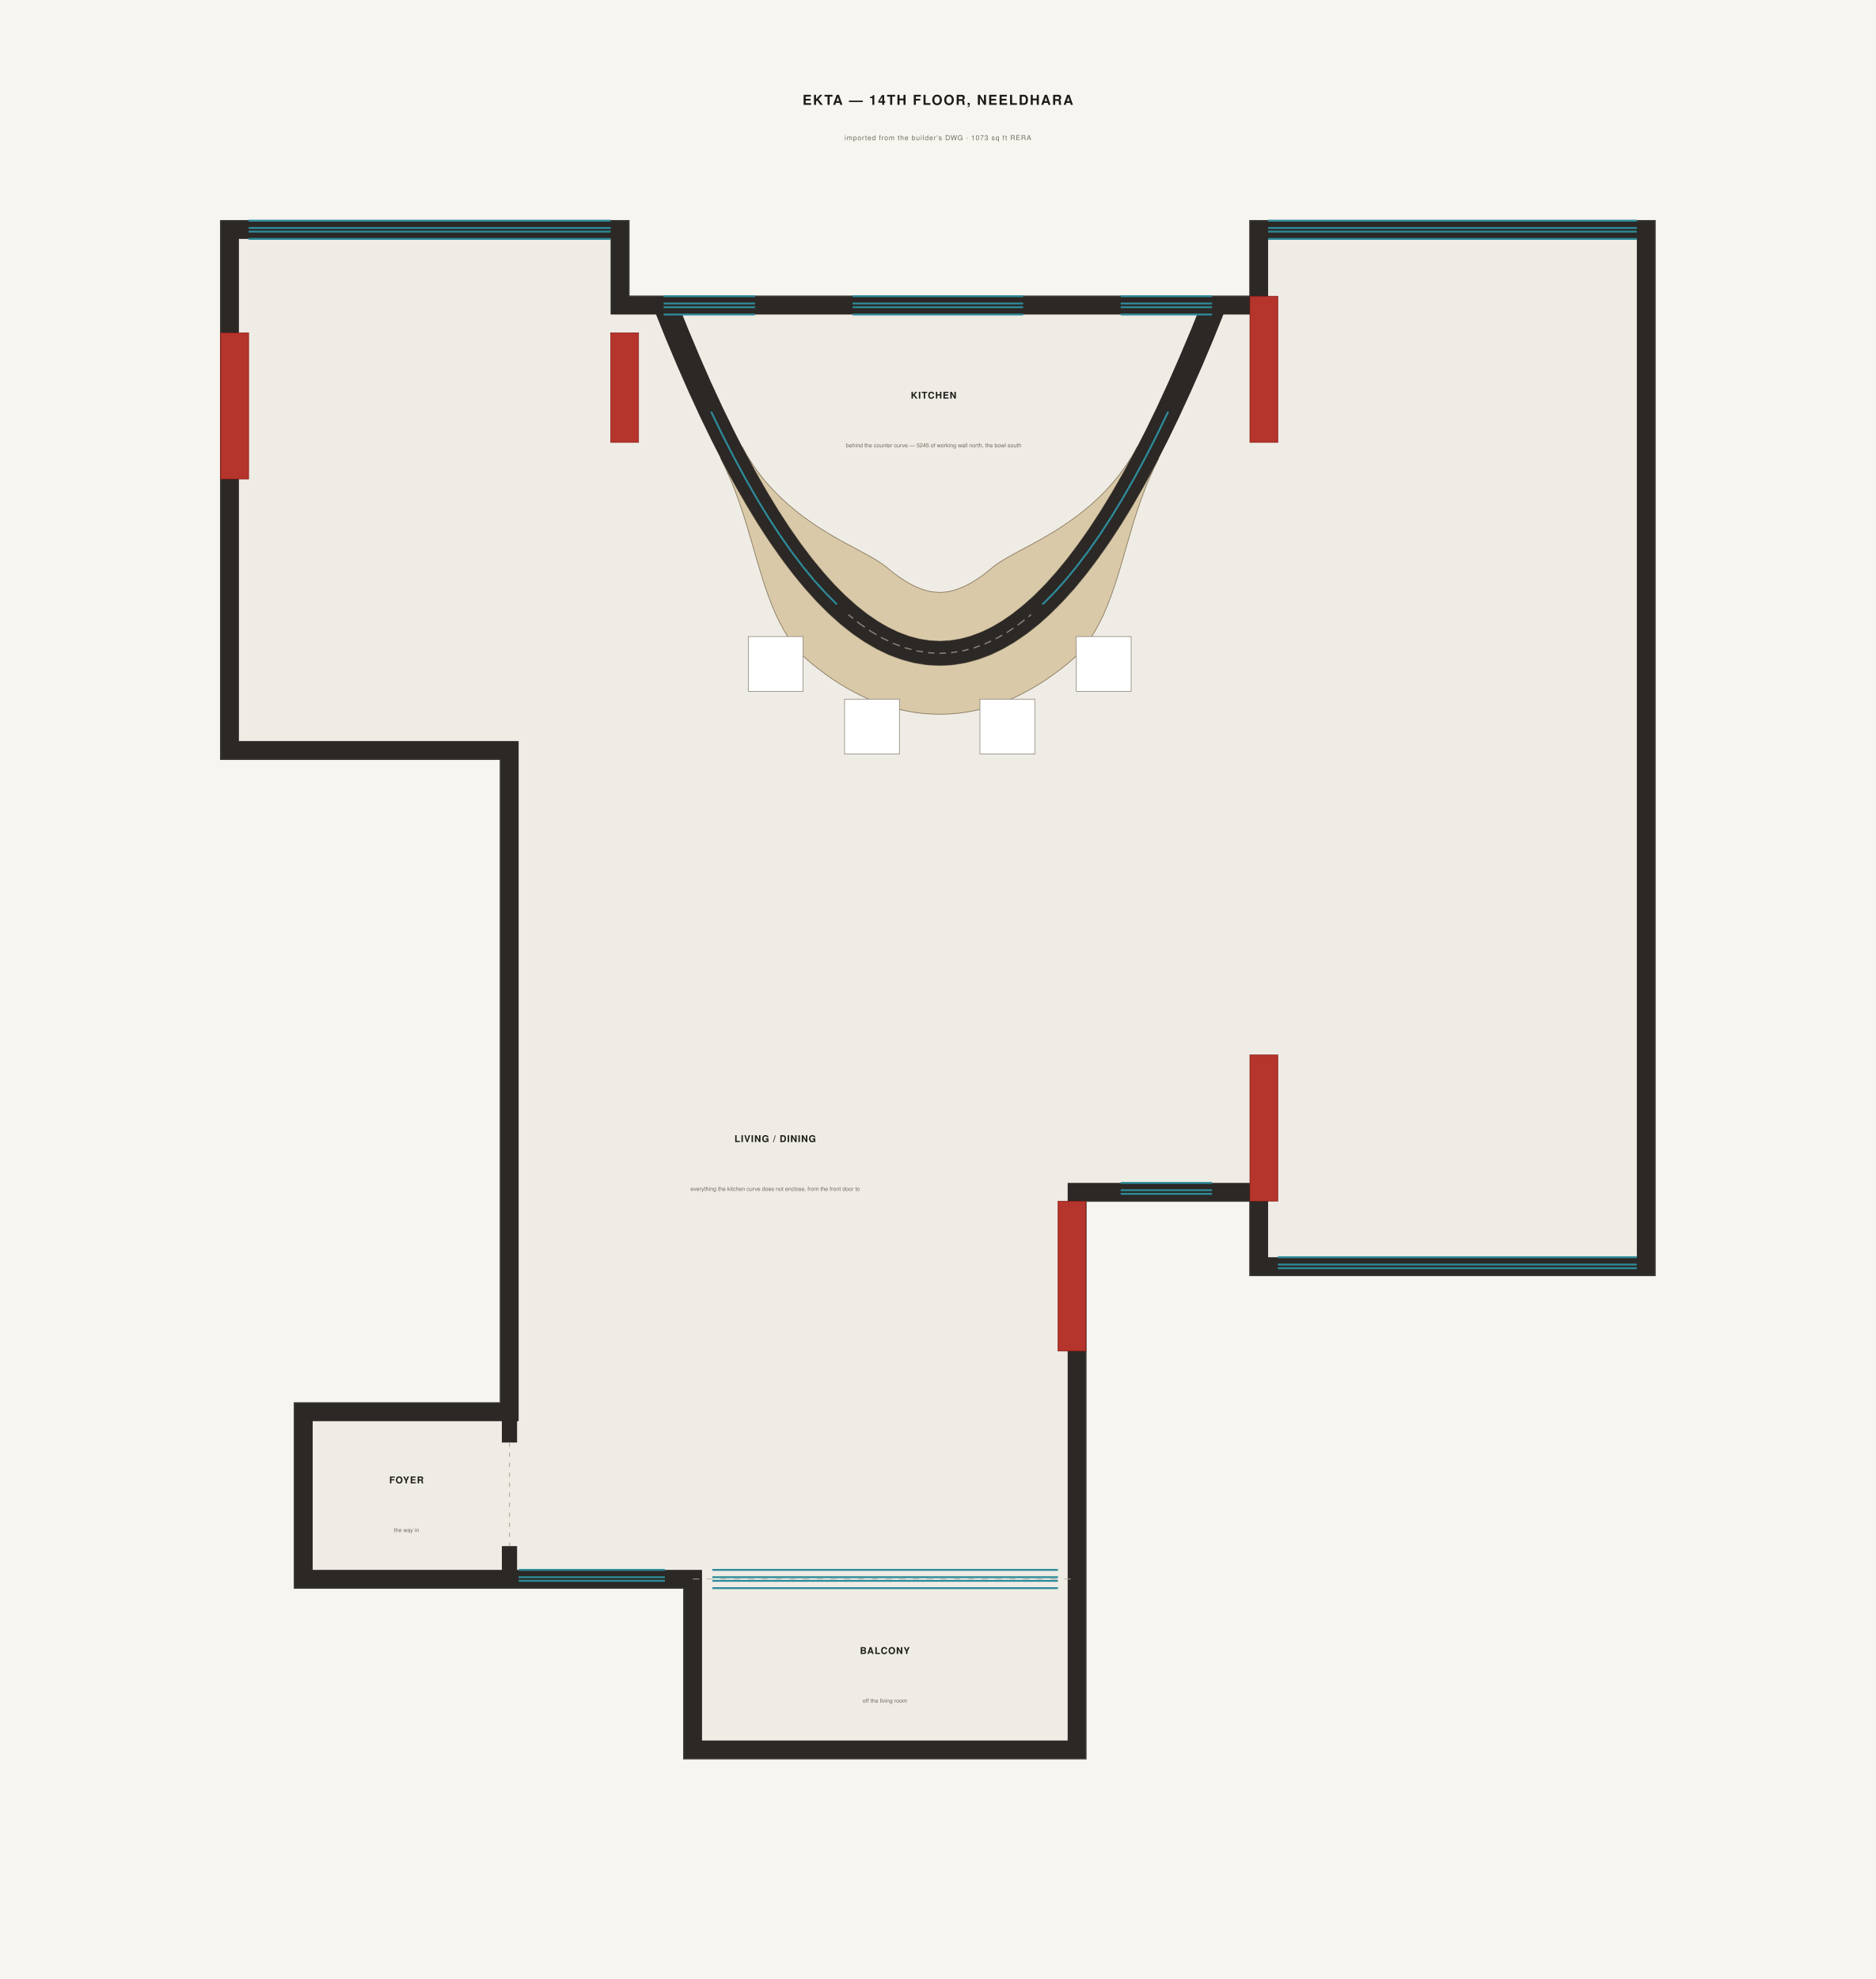
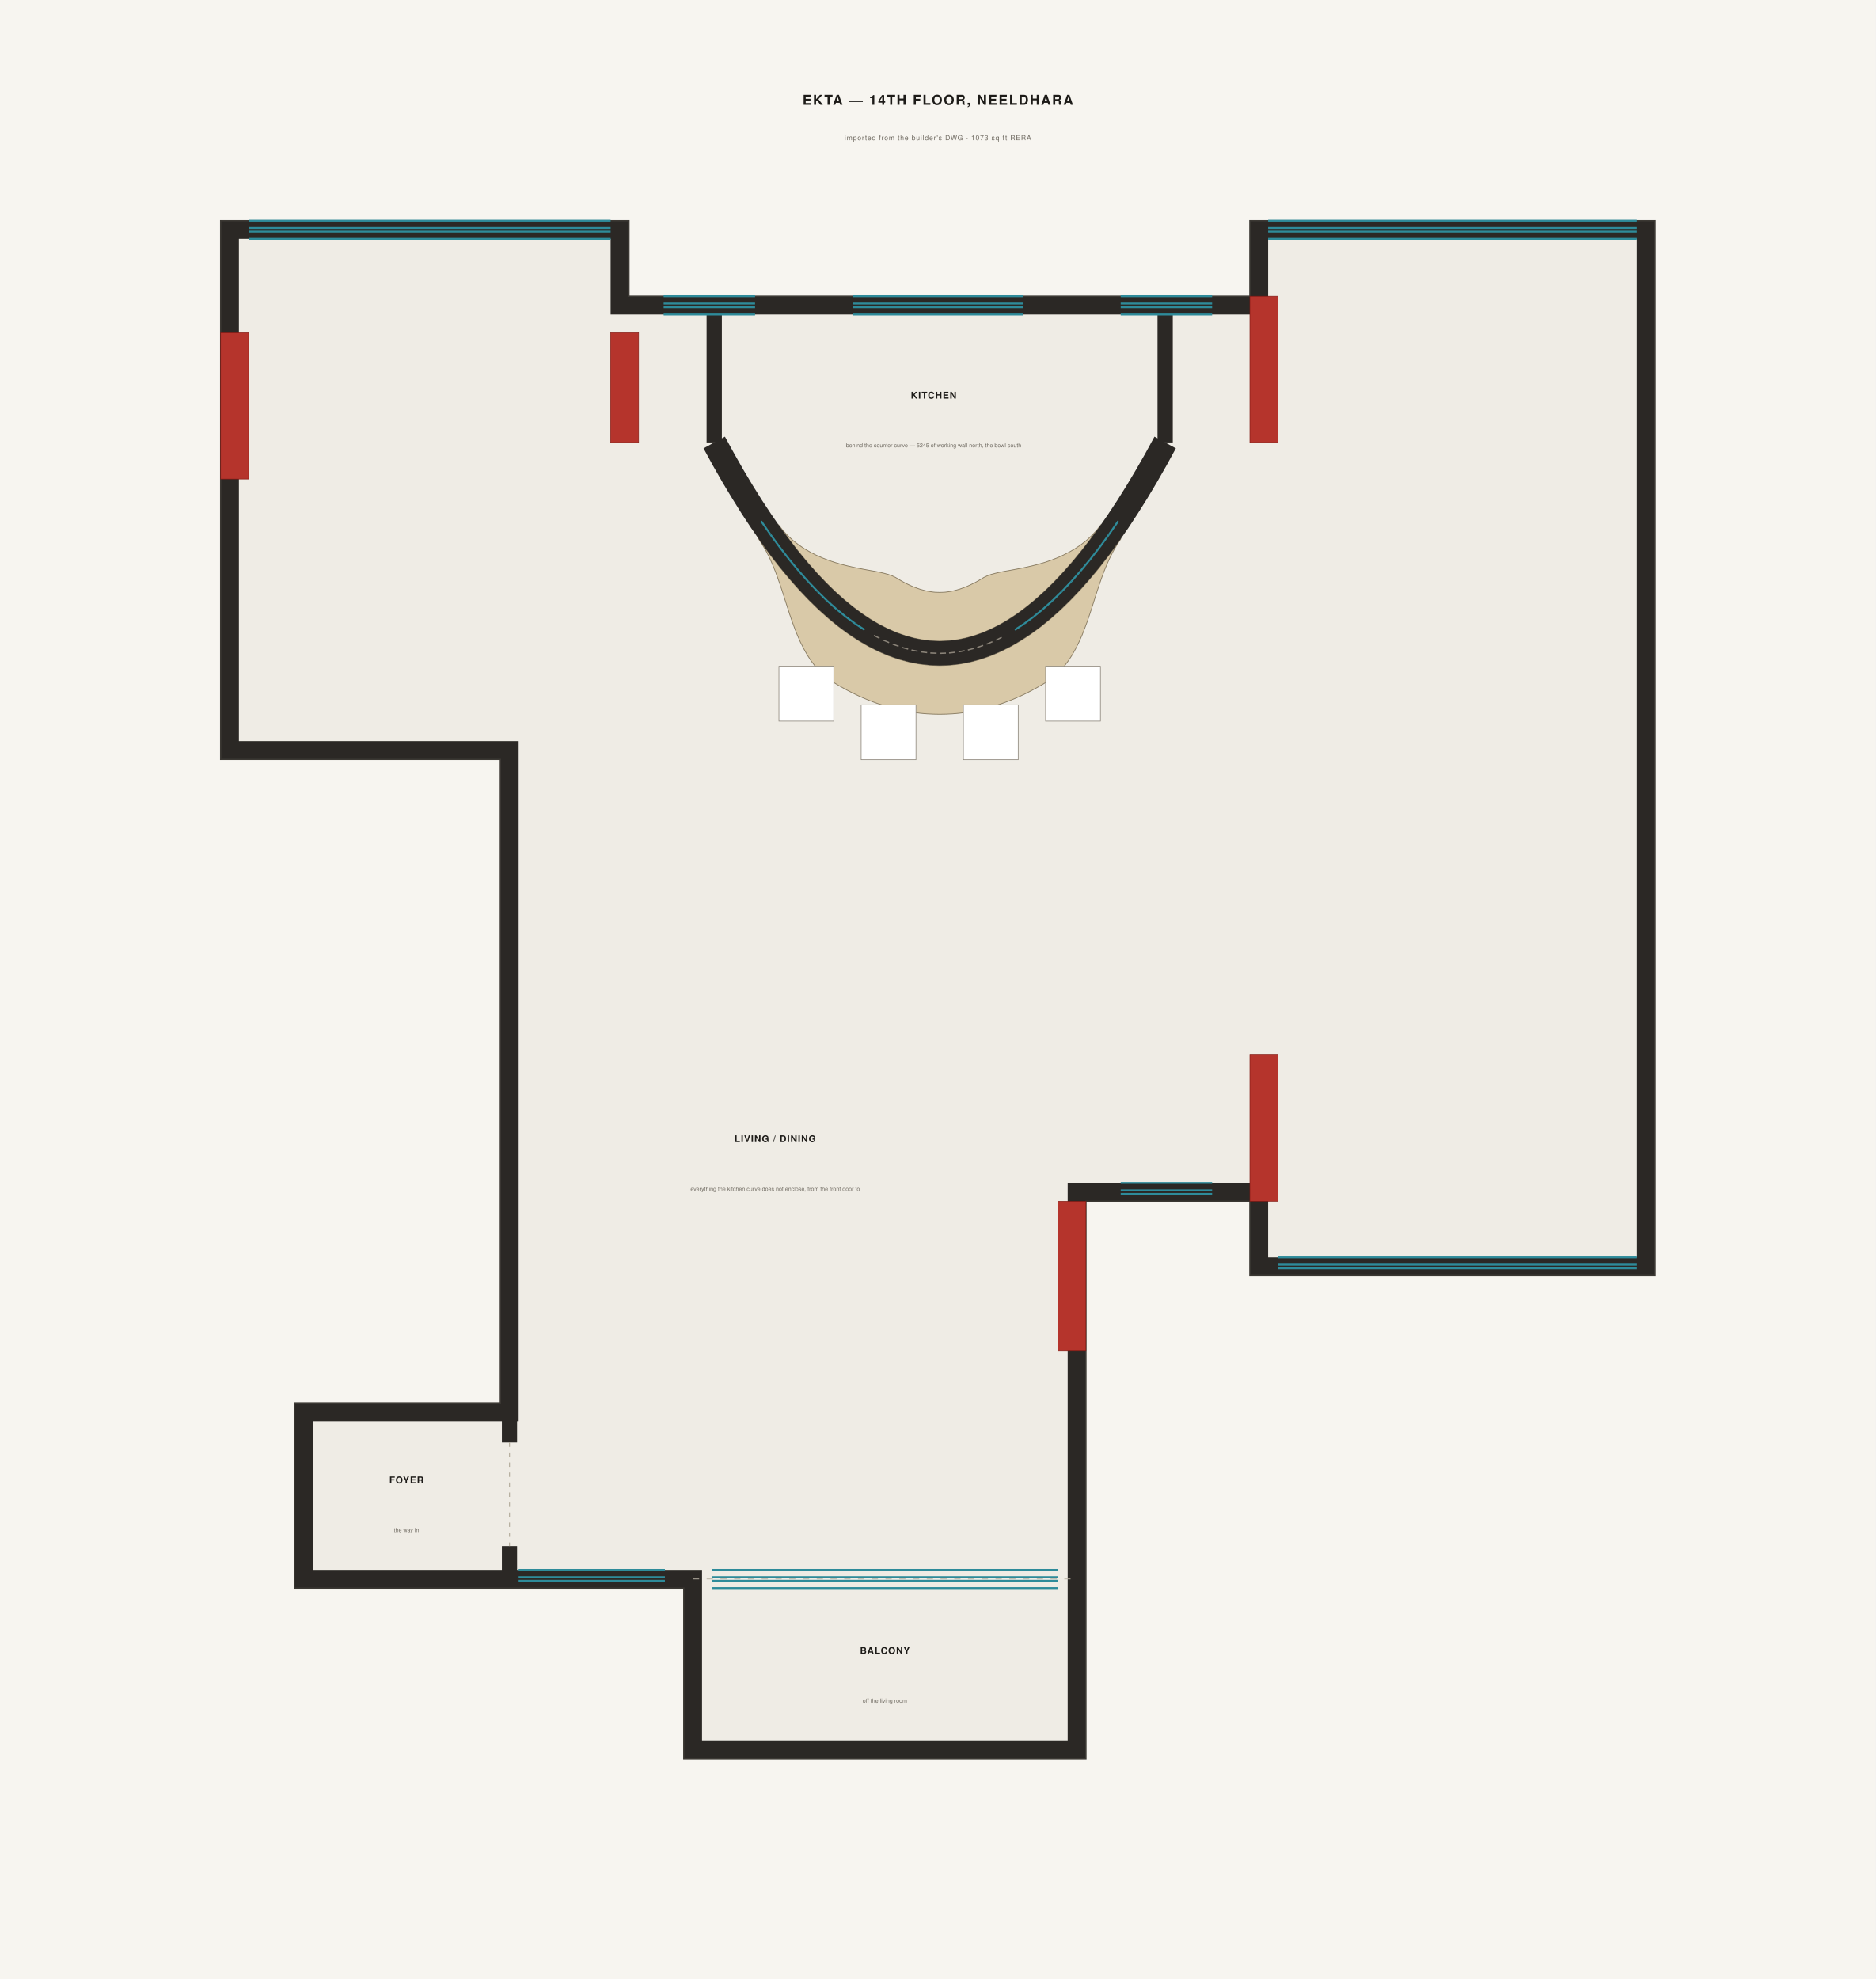
<svg xmlns="http://www.w3.org/2000/svg" width="3000" height="3165" viewBox="0 0 3000 3165">
  <rect x="0" y="0" width="3000" height="3165" fill="#f7f5f0" />
  <g id="L-floor">
    <polygon points="352.9,352.9 1005.9,352.9 1005.9,473.7 1999.0,473.7 1999.0,352.9 2647.1,352.9 2647.1,2039.9 1999.0,2039.9 1999.0,1921.0 1736.8,1921.0 1736.8,2812.8 1093.6,2812.8 1093.6,2539.9 470.8,2539.9 470.8,2243.6 800.2,2243.6 800.2,1214.4 352.9,1214.4" fill="#2b2825" stroke="#3b3833" stroke-width="2.0" />
    <polygon points="382.1,382.1 976.6,382.1 976.6,503.0 2028.2,503.0 2028.2,382.1 2617.9,382.1 2617.9,2010.7 2028.2,2010.7 2028.2,1891.8 1707.6,1891.8 1707.6,2539.9 1707.6,2783.6 1122.8,2783.6 1122.8,2539.9 1122.8,2510.7 500.1,2510.7 500.1,2272.9 829.5,2272.9 829.5,1185.2 382.1,1185.2" fill="#efece5" stroke="none" stroke-width="1.0" />
  </g>
  <g id="L-ref">
    <rect x="1999.0" y="473.7" width="44.8" height="233.9" fill="#b5342c" stroke="#7c1610" stroke-width="0.8" />
    <rect x="352.9" y="532.2" width="44.8" height="233.9" fill="#b5342c" stroke="#7c1610" stroke-width="0.8" />
    <rect x="976.6" y="532.2" width="44.8" height="175.4" fill="#b5342c" stroke="#7c1610" stroke-width="0.8" />
    <rect x="1999.0" y="1687.1" width="44.8" height="233.9" fill="#b5342c" stroke="#7c1610" stroke-width="0.8" />
    <rect x="1692.0" y="1921.0" width="44.8" height="239.8" fill="#b5342c" stroke="#7c1610" stroke-width="0.8" />
  </g>
  <g id="L-furniture">
-     <polygon points="1152.3,732.4 1160.7,748.4 1169.2,764.1 1177.6,779.4 1186.1,794.2 1194.5,808.7 1203.0,822.8 1211.4,836.4 1219.9,849.7 1228.4,862.6 1236.9,875.1 1245.4,887.2 1253.9,899.0 1262.5,910.3 1271.0,921.2 1279.6,931.7 1288.2,941.9 1296.8,951.6 1305.4,961.0 1314.1,970.0 1322.7,978.5 1331.4,986.7 1340.2,994.5 1348.9,1001.9 1357.7,1008.9 1366.5,1015.4 1375.3,1021.6 1384.2,1027.4 1393.2,1032.8 1402.1,1037.8 1411.1,1042.3 1420.2,1046.5 1429.2,1050.2 1438.4,1053.5 1447.5,1056.4 1456.7,1058.8 1465.9,1060.8 1475.1,1062.3 1484.4,1063.5 1493.6,1064.1 1502.9,1064.4 1512.2,1064.1 1521.5,1063.5 1530.7,1062.3 1539.9,1060.8 1549.2,1058.8 1558.3,1056.4 1567.5,1053.5 1576.6,1050.2 1585.7,1046.5 1594.7,1042.3 1603.7,1037.8 1612.7,1032.8 1621.6,1027.4 1630.5,1021.6 1639.3,1015.4 1648.2,1008.9 1656.9,1001.9 1665.7,994.5 1674.4,986.7 1683.1,978.5 1691.8,970.0 1700.4,961.0 1709.1,951.6 1717.7,941.9 1726.2,931.7 1734.8,921.2 1743.4,910.3 1751.9,899.0 1760.4,887.2 1769.0,875.1 1777.5,862.6 1785.9,849.7 1794.4,836.4 1802.9,822.8 1811.3,808.7 1819.8,794.2 1828.2,779.4 1836.7,764.1 1845.1,748.4 1853.5,732.4 1845.5,748.7 1838.2,765.0 1831.6,781.2 1825.5,797.5 1819.9,813.8 1814.6,830.0 1809.7,846.1 1805.0,862.1 1800.4,878.0 1795.9,893.8 1791.3,909.3 1786.6,924.7 1781.7,939.7 1776.5,954.4 1770.9,968.8 1765.0,982.8 1758.5,996.2 1751.4,1009.1 1743.8,1021.4 1735.5,1032.9 1726.5,1043.6 1716.8,1053.3 1706.4,1062.2 1695.8,1070.6 1685.0,1078.6 1674.1,1086.3 1663.0,1093.5 1651.7,1100.3 1640.2,1106.6 1628.6,1112.6 1616.7,1118.0 1604.7,1122.9 1592.4,1127.3 1580.0,1131.2 1567.4,1134.6 1554.7,1137.3 1541.9,1139.5 1528.9,1141.1 1515.9,1142.0 1502.9,1142.3 1489.9,1142.0 1476.9,1141.1 1464.0,1139.5 1451.1,1137.3 1438.4,1134.6 1425.8,1131.2 1413.4,1127.3 1401.2,1122.9 1389.1,1118.0 1377.3,1112.6 1365.6,1106.6 1354.1,1100.3 1342.8,1093.5 1331.7,1086.3 1320.8,1078.6 1310.1,1070.6 1299.5,1062.2 1289.1,1053.3 1279.3,1043.6 1270.3,1032.9 1262.0,1021.4 1254.4,1009.1 1247.4,996.2 1240.9,982.8 1234.9,968.8 1229.4,954.4 1224.2,939.7 1219.3,924.7 1214.6,909.3 1210.0,893.8 1205.4,878.0 1200.8,862.1 1196.1,846.1 1191.2,830.0 1186.0,813.8 1180.3,797.5 1174.3,781.2 1167.6,765.0 1160.3,748.7 1152.3,732.4" fill="#d9c9a8" stroke="#8a7d63" stroke-width="1.2" />
-     <polygon points="1186.9,714.4 1195.1,730.1 1203.4,745.4 1211.6,760.3 1219.8,774.8 1228.0,788.8 1236.3,802.5 1244.4,815.7 1252.6,828.5 1260.8,841.0 1269.0,853.0 1277.1,864.6 1285.3,875.7 1293.4,886.5 1301.5,896.9 1309.6,906.9 1317.7,916.4 1325.7,925.5 1333.8,934.3 1341.8,942.6 1349.8,950.5 1357.8,958.0 1365.7,965.0 1373.6,971.7 1381.5,978.0 1389.4,983.9 1397.2,989.3 1405.0,994.4 1412.7,999.1 1420.4,1003.3 1428.1,1007.2 1435.7,1010.7 1443.3,1013.8 1450.8,1016.5 1458.3,1018.9 1465.8,1020.9 1473.3,1022.5 1480.7,1023.8 1488.1,1024.6 1495.5,1025.2 1502.9,1025.4 1510.3,1025.2 1517.7,1024.6 1525.1,1023.8 1532.6,1022.5 1540.0,1020.9 1547.5,1018.9 1555.0,1016.5 1562.6,1013.8 1570.2,1010.7 1577.8,1007.2 1585.5,1003.3 1593.2,999.1 1600.9,994.4 1608.7,989.3 1616.5,983.9 1624.3,978.0 1632.2,971.7 1640.1,965.0 1648.1,958.0 1656.1,950.5 1664.0,942.6 1672.1,934.3 1680.1,925.5 1688.2,916.4 1696.2,906.9 1704.3,896.9 1712.4,886.5 1720.6,875.7 1728.7,864.6 1736.9,853.0 1745.0,841.0 1753.2,828.5 1761.4,815.7 1769.6,802.5 1777.8,788.8 1786.0,774.8 1794.2,760.3 1802.5,745.4 1810.7,730.1 1818.9,714.4 1810.3,729.9 1800.9,744.6 1790.9,758.4 1780.3,771.5 1769.3,783.8 1757.8,795.3 1746.1,806.1 1734.1,816.2 1722.1,825.6 1709.9,834.3 1697.9,842.5 1685.9,850.1 1674.1,857.1 1662.7,863.7 1651.6,869.8 1640.9,875.5 1630.7,881.0 1621.0,886.2 1612.0,891.2 1603.7,896.1 1596.0,901.1 1589.1,906.2 1582.8,911.4 1576.7,916.3 1570.8,920.7 1565.0,924.7 1559.5,928.3 1554.1,931.6 1548.9,934.5 1543.9,937.0 1539.1,939.2 1534.5,941.1 1530.1,942.7 1525.8,944.0 1521.8,945.1 1517.8,946.0 1514.0,946.6 1510.2,947.0 1506.6,947.3 1502.9,947.4 1499.3,947.3 1495.6,947.0 1491.9,946.6 1488.1,946.0 1484.1,945.1 1480.0,944.0 1475.8,942.7 1471.3,941.1 1466.7,939.2 1461.9,937.0 1456.9,934.5 1451.7,931.6 1446.4,928.3 1440.8,924.7 1435.1,920.7 1429.1,916.3 1423.0,911.4 1416.8,906.2 1409.8,901.1 1402.2,896.1 1393.8,891.2 1384.8,886.2 1375.2,881.0 1365.0,875.5 1354.3,869.8 1343.2,863.7 1331.7,857.1 1320.0,850.1 1308.0,842.5 1295.9,834.3 1283.8,825.6 1271.7,816.2 1259.8,806.1 1248.0,795.3 1236.6,783.8 1225.5,771.5 1214.9,758.4 1204.9,744.6 1195.6,729.9 1186.9,714.4" fill="#d9c9a8" stroke="#8a7d63" stroke-width="1.2" />
-     <rect x="1196.8" y="1018.0" width="87.7" height="87.7" fill="#ffffff" stroke="#8a8378" stroke-width="1.0" />
-     <rect x="1350.8" y="1118.2" width="87.7" height="87.7" fill="#ffffff" stroke="#8a8378" stroke-width="1.0" />
-     <rect x="1567.3" y="1118.2" width="87.7" height="87.7" fill="#ffffff" stroke="#8a8378" stroke-width="1.0" />
-     <rect x="1721.4" y="1018.0" width="87.7" height="87.7" fill="#ffffff" stroke="#8a8378" stroke-width="1.0" />
+     <polygon points="1212.9,861.3 1219.9,871.1 1226.9,880.7 1233.9,890.0 1240.9,899.1 1247.9,907.9 1255.0,916.6 1262.0,924.9 1269.0,933.1 1276.1,941.0 1283.2,948.6 1290.2,956.1 1297.3,963.2 1304.4,970.2 1311.6,976.9 1318.7,983.3 1325.8,989.6 1333.0,995.6 1340.2,1001.3 1347.4,1006.8 1354.6,1012.1 1361.8,1017.1 1369.1,1021.8 1376.4,1026.4 1383.7,1030.6 1391.0,1034.7 1398.3,1038.4 1405.7,1042.0 1413.1,1045.3 1420.5,1048.3 1427.9,1051.1 1435.3,1053.6 1442.8,1055.8 1450.3,1057.8 1457.7,1059.5 1465.3,1061.0 1472.8,1062.2 1480.3,1063.1 1487.8,1063.8 1495.4,1064.2 1502.9,1064.4 1510.5,1064.2 1518.0,1063.8 1525.6,1063.1 1533.1,1062.2 1540.6,1061.0 1548.1,1059.5 1555.6,1057.8 1563.1,1055.8 1570.5,1053.6 1578.0,1051.1 1585.4,1048.3 1592.8,1045.3 1600.2,1042.0 1607.5,1038.4 1614.9,1034.7 1622.2,1030.6 1629.5,1026.4 1636.8,1021.8 1644.0,1017.1 1651.2,1012.1 1658.5,1006.8 1665.7,1001.3 1672.8,995.6 1680.0,989.6 1687.2,983.3 1694.3,976.9 1701.4,970.2 1708.5,963.2 1715.6,956.1 1722.7,948.6 1729.8,941.0 1736.8,933.1 1743.8,924.9 1750.9,916.6 1757.9,907.9 1764.9,899.1 1771.9,890.0 1779.0,880.7 1785.9,871.1 1792.9,861.3 1786.3,871.4 1780.4,881.7 1775.0,892.3 1770.1,903.2 1765.6,914.2 1761.5,925.4 1757.6,936.7 1753.9,948.1 1750.2,959.6 1746.6,971.0 1742.8,982.5 1739.0,993.8 1734.8,1005.0 1730.5,1016.0 1725.7,1026.8 1720.6,1037.1 1715.0,1047.1 1708.9,1056.5 1702.2,1065.4 1695.0,1073.6 1687.1,1081.0 1678.7,1087.4 1669.8,1093.1 1660.7,1098.4 1651.5,1103.5 1642.3,1108.3 1632.9,1112.8 1623.4,1117.0 1613.8,1120.9 1604.1,1124.5 1594.3,1127.8 1584.4,1130.8 1574.4,1133.5 1564.4,1135.8 1554.2,1137.8 1544.1,1139.4 1533.8,1140.7 1523.5,1141.6 1513.2,1142.1 1502.9,1142.3 1492.6,1142.1 1482.3,1141.6 1472.0,1140.7 1461.8,1139.4 1451.6,1137.8 1441.5,1135.8 1431.4,1133.5 1421.5,1130.8 1411.6,1127.8 1401.8,1124.5 1392.1,1120.9 1382.5,1117.0 1373.0,1112.8 1363.6,1108.3 1354.3,1103.5 1345.1,1098.4 1336.1,1093.1 1327.1,1087.4 1318.7,1081.0 1310.9,1073.6 1303.7,1065.4 1297.0,1056.5 1290.9,1047.1 1285.3,1037.1 1280.1,1026.8 1275.4,1016.0 1271.0,1005.0 1266.9,993.8 1263.0,982.5 1259.3,971.0 1255.6,959.6 1252.0,948.1 1248.2,936.7 1244.3,925.4 1240.2,914.2 1235.7,903.2 1230.9,892.3 1225.5,881.7 1219.5,871.4 1212.9,861.3" fill="#d9c9a8" stroke="#8a7d63" stroke-width="1.2" />
+     <polygon points="1244.8,838.9 1251.5,848.3 1258.2,857.5 1264.9,866.4 1271.6,875.1 1278.3,883.5 1285.0,891.7 1291.6,899.6 1298.3,907.3 1305.0,914.8 1311.6,922.0 1318.2,928.9 1324.8,935.6 1331.4,942.1 1338.0,948.3 1344.6,954.2 1351.1,959.9 1357.7,965.4 1364.2,970.6 1370.7,975.5 1377.2,980.3 1383.7,984.8 1390.1,989.0 1396.5,993.0 1402.9,996.8 1409.3,1000.3 1415.7,1003.6 1422.0,1006.6 1428.3,1009.4 1434.7,1012.0 1440.9,1014.3 1447.2,1016.4 1453.4,1018.3 1459.7,1020.0 1465.9,1021.4 1472.1,1022.6 1478.3,1023.6 1484.4,1024.4 1490.6,1024.9 1496.8,1025.3 1502.9,1025.4 1509.1,1025.3 1515.2,1024.9 1521.4,1024.4 1527.6,1023.6 1533.8,1022.6 1540.0,1021.4 1546.2,1020.0 1552.4,1018.3 1558.7,1016.4 1564.9,1014.3 1571.2,1012.0 1577.5,1009.4 1583.8,1006.6 1590.2,1003.6 1596.5,1000.3 1602.9,996.8 1609.3,993.0 1615.7,989.0 1622.2,984.8 1628.7,980.3 1635.1,975.5 1641.6,970.6 1648.2,965.4 1654.7,959.9 1661.3,954.2 1667.8,948.3 1674.4,942.1 1681.0,935.6 1687.6,928.9 1694.3,922.0 1700.9,914.8 1707.5,907.3 1714.2,899.6 1720.9,891.7 1727.5,883.5 1734.2,875.1 1740.9,866.4 1747.6,857.5 1754.3,848.3 1761.0,838.9 1754.0,848.0 1746.2,856.4 1737.9,864.1 1729.1,871.0 1719.8,877.3 1710.2,882.9 1700.4,887.9 1690.5,892.3 1680.4,896.2 1670.4,899.6 1660.4,902.5 1650.6,905.0 1641.0,907.2 1631.7,909.1 1622.7,910.8 1614.1,912.4 1606.1,913.8 1598.5,915.3 1591.4,917.0 1584.9,918.8 1579.1,920.9 1573.8,923.4 1569.0,926.2 1564.4,929.0 1559.9,931.5 1555.4,933.7 1551.1,935.8 1546.9,937.7 1542.8,939.3 1538.8,940.8 1534.9,942.2 1531.1,943.3 1527.4,944.3 1523.7,945.2 1520.1,945.9 1516.6,946.4 1513.1,946.9 1509.7,947.2 1506.3,947.3 1502.9,947.4 1499.5,947.3 1496.1,947.2 1492.7,946.9 1489.2,946.4 1485.7,945.9 1482.1,945.2 1478.5,944.3 1474.8,943.3 1471.0,942.2 1467.0,940.8 1463.0,939.3 1458.9,937.7 1454.7,935.8 1450.4,933.7 1446.0,931.5 1441.5,929.0 1436.8,926.2 1432.1,923.4 1426.8,920.9 1420.9,918.8 1414.4,917.0 1407.4,915.3 1399.8,913.8 1391.7,912.4 1383.1,910.8 1374.2,909.1 1364.9,907.2 1355.3,905.0 1345.4,902.5 1335.5,899.6 1325.4,896.2 1315.4,892.3 1305.4,887.9 1295.6,882.9 1286.0,877.3 1276.8,871.0 1268.0,864.1 1259.6,856.4 1251.9,848.0 1244.8,838.9" fill="#d9c9a8" stroke="#8a7d63" stroke-width="1.2" />
+     <rect x="1245.8" y="1065.5" width="87.7" height="87.7" fill="#ffffff" stroke="#8a8378" stroke-width="1.0" />
+     <rect x="1377.3" y="1127.2" width="87.7" height="87.7" fill="#ffffff" stroke="#8a8378" stroke-width="1.0" />
+     <rect x="1540.8" y="1127.2" width="87.7" height="87.7" fill="#ffffff" stroke="#8a8378" stroke-width="1.0" />
+     <rect x="1672.3" y="1065.5" width="87.7" height="87.7" fill="#ffffff" stroke="#8a8378" stroke-width="1.0" />
  </g>
  <g id="L-floor-walls">
-     <polygon points="1046.3,495.6 1064.6,541.2 1083.0,584.9 1101.4,626.8 1119.8,666.7 1138.3,704.8 1156.7,740.9 1175.2,775.1 1193.8,807.4 1212.3,837.9 1230.9,866.4 1249.6,893.0 1268.3,917.8 1287.1,940.7 1306.0,961.6 1325.0,980.7 1344.1,997.9 1363.4,1013.2 1382.8,1026.5 1402.4,1037.9 1422.2,1047.4 1442.2,1054.7 1462.3,1060.1 1482.6,1063.3 1502.9,1064.4 1523.2,1063.3 1543.5,1060.1 1563.6,1054.7 1583.6,1047.4 1603.4,1037.9 1623.0,1026.5 1642.4,1013.2 1661.7,997.9 1680.8,980.7 1699.8,961.6 1718.7,940.7 1737.5,917.8 1756.2,893.0 1774.9,866.4 1793.5,837.9 1812.1,807.4 1830.6,775.1 1849.1,740.9 1867.6,704.8 1886.0,666.7 1904.4,626.8 1922.9,584.9 1941.3,541.2 1959.6,495.6 1923.4,481.1 1905.2,526.4 1887.0,569.5 1868.9,610.8 1850.8,650.1 1832.7,687.4 1814.6,722.8 1796.5,756.2 1778.5,787.6 1760.5,817.1 1742.6,844.6 1724.7,870.1 1706.9,893.7 1689.2,915.2 1671.5,934.9 1654.0,952.5 1636.5,968.1 1619.2,981.9 1602.1,993.6 1585.2,1003.5 1568.4,1011.4 1551.9,1017.6 1535.4,1021.9 1519.1,1024.5 1502.9,1025.4 1486.7,1024.5 1470.4,1021.9 1454.0,1017.6 1437.4,1011.4 1420.7,1003.5 1403.7,993.6 1386.6,981.9 1369.3,968.1 1351.9,952.5 1334.3,934.9 1316.7,915.2 1298.9,893.7 1281.1,870.1 1263.2,844.6 1245.3,817.1 1227.3,787.6 1209.3,756.2 1191.2,722.8 1173.2,687.4 1155.1,650.1 1136.9,610.8 1118.8,569.5 1100.7,526.4 1082.4,481.1" fill="#2b2825" stroke="none" stroke-width="1.0" />
-     <line x1="1137.4" y1="658.4" x2="1155.7" y2="696.1" stroke="#2e8b9a" stroke-width="3.0" />
-     <line x1="1155.7" y1="696.1" x2="1174.0" y2="731.8" stroke="#2e8b9a" stroke-width="3.0" />
-     <line x1="1174.0" y1="731.8" x2="1192.3" y2="765.6" stroke="#2e8b9a" stroke-width="3.0" />
-     <line x1="1192.3" y1="765.6" x2="1210.5" y2="797.5" stroke="#2e8b9a" stroke-width="3.0" />
-     <line x1="1210.5" y1="797.5" x2="1228.8" y2="827.5" stroke="#2e8b9a" stroke-width="3.0" />
-     <line x1="1228.8" y1="827.5" x2="1247.1" y2="855.5" stroke="#2e8b9a" stroke-width="3.0" />
-     <line x1="1247.1" y1="855.5" x2="1265.4" y2="881.6" stroke="#2e8b9a" stroke-width="3.0" />
-     <line x1="1265.4" y1="881.6" x2="1283.6" y2="905.7" stroke="#2e8b9a" stroke-width="3.0" />
-     <line x1="1283.6" y1="905.7" x2="1301.9" y2="928.0" stroke="#2e8b9a" stroke-width="3.0" />
-     <line x1="1301.9" y1="928.0" x2="1320.2" y2="948.2" stroke="#2e8b9a" stroke-width="3.0" />
-     <line x1="1320.2" y1="948.2" x2="1338.5" y2="966.6" stroke="#2e8b9a" stroke-width="3.0" />
-     <line x1="1356.7" y1="983.0" x2="1375.0" y2="997.5" stroke="#8a8378" stroke-width="2.0" stroke-dasharray="10 8" />
-     <line x1="1375.0" y1="997.5" x2="1393.3" y2="1010.1" stroke="#8a8378" stroke-width="2.0" stroke-dasharray="10 8" />
-     <line x1="1393.3" y1="1010.1" x2="1411.6" y2="1020.7" stroke="#8a8378" stroke-width="2.0" stroke-dasharray="10 8" />
-     <line x1="1411.6" y1="1020.7" x2="1429.8" y2="1029.4" stroke="#8a8378" stroke-width="2.0" stroke-dasharray="10 8" />
-     <line x1="1429.8" y1="1029.4" x2="1448.1" y2="1036.2" stroke="#8a8378" stroke-width="2.0" stroke-dasharray="10 8" />
-     <line x1="1448.1" y1="1036.2" x2="1466.4" y2="1041.0" stroke="#8a8378" stroke-width="2.0" stroke-dasharray="10 8" />
-     <line x1="1466.4" y1="1041.0" x2="1484.6" y2="1043.9" stroke="#8a8378" stroke-width="2.0" stroke-dasharray="10 8" />
-     <line x1="1484.6" y1="1043.9" x2="1502.9" y2="1044.9" stroke="#8a8378" stroke-width="2.0" stroke-dasharray="10 8" />
-     <line x1="1502.9" y1="1044.9" x2="1521.2" y2="1043.9" stroke="#8a8378" stroke-width="2.0" stroke-dasharray="10 8" />
-     <line x1="1521.2" y1="1043.9" x2="1539.5" y2="1041.0" stroke="#8a8378" stroke-width="2.0" stroke-dasharray="10 8" />
-     <line x1="1539.5" y1="1041.0" x2="1557.7" y2="1036.2" stroke="#8a8378" stroke-width="2.0" stroke-dasharray="10 8" />
-     <line x1="1557.7" y1="1036.2" x2="1576.0" y2="1029.4" stroke="#8a8378" stroke-width="2.0" stroke-dasharray="10 8" />
-     <line x1="1576.0" y1="1029.4" x2="1594.3" y2="1020.7" stroke="#8a8378" stroke-width="2.0" stroke-dasharray="10 8" />
-     <line x1="1594.3" y1="1020.7" x2="1612.6" y2="1010.1" stroke="#8a8378" stroke-width="2.0" stroke-dasharray="10 8" />
-     <line x1="1612.6" y1="1010.1" x2="1630.8" y2="997.5" stroke="#8a8378" stroke-width="2.0" stroke-dasharray="10 8" />
-     <line x1="1630.8" y1="997.5" x2="1649.1" y2="983.0" stroke="#8a8378" stroke-width="2.0" stroke-dasharray="10 8" />
-     <line x1="1667.4" y1="966.6" x2="1685.7" y2="948.2" stroke="#2e8b9a" stroke-width="3.0" />
-     <line x1="1685.7" y1="948.2" x2="1703.9" y2="928.0" stroke="#2e8b9a" stroke-width="3.0" />
-     <line x1="1703.9" y1="928.0" x2="1722.2" y2="905.7" stroke="#2e8b9a" stroke-width="3.0" />
-     <line x1="1722.2" y1="905.7" x2="1740.5" y2="881.6" stroke="#2e8b9a" stroke-width="3.0" />
-     <line x1="1740.5" y1="881.6" x2="1758.8" y2="855.5" stroke="#2e8b9a" stroke-width="3.0" />
-     <line x1="1758.8" y1="855.5" x2="1777.0" y2="827.5" stroke="#2e8b9a" stroke-width="3.0" />
-     <line x1="1777.0" y1="827.5" x2="1795.3" y2="797.5" stroke="#2e8b9a" stroke-width="3.0" />
-     <line x1="1795.3" y1="797.5" x2="1813.6" y2="765.6" stroke="#2e8b9a" stroke-width="3.0" />
-     <line x1="1813.6" y1="765.6" x2="1831.9" y2="731.8" stroke="#2e8b9a" stroke-width="3.0" />
-     <line x1="1831.9" y1="731.8" x2="1850.1" y2="696.1" stroke="#2e8b9a" stroke-width="3.0" />
-     <line x1="1850.1" y1="696.1" x2="1868.4" y2="658.4" stroke="#2e8b9a" stroke-width="3.0" />
+     <polygon points="1125.2,717.0 1140.3,744.7 1155.5,771.3 1170.8,796.8 1186.0,821.2 1201.3,844.4 1216.6,866.5 1231.9,887.4 1247.3,907.2 1262.7,925.8 1278.2,943.3 1293.7,959.6 1309.3,974.8 1325.0,988.8 1340.7,1001.7 1356.5,1013.4 1372.4,1023.9 1388.4,1033.3 1404.5,1041.4 1420.7,1048.4 1437.0,1054.1 1453.4,1058.6 1469.9,1061.8 1486.4,1063.7 1502.9,1064.4 1519.5,1063.7 1536.0,1061.8 1552.4,1058.6 1568.8,1054.1 1585.1,1048.4 1601.3,1041.4 1617.4,1033.3 1633.4,1023.9 1649.3,1013.4 1665.2,1001.7 1680.9,988.8 1696.5,974.8 1712.1,959.6 1727.6,943.3 1743.1,925.8 1758.5,907.2 1773.9,887.4 1789.2,866.5 1804.6,844.4 1819.8,821.2 1835.1,796.8 1850.3,771.3 1865.5,744.7 1880.6,717.0 1846.4,698.3 1831.5,725.7 1816.6,751.7 1801.8,776.5 1787.0,800.2 1772.2,822.6 1757.5,843.9 1742.8,863.9 1728.1,882.8 1713.5,900.5 1698.9,916.9 1684.4,932.2 1669.9,946.3 1655.5,959.2 1641.2,970.9 1627.0,981.5 1612.8,990.9 1598.8,999.1 1584.8,1006.1 1571.0,1012.1 1557.2,1016.9 1543.6,1020.6 1530.0,1023.3 1516.4,1024.8 1502.9,1025.4 1489.4,1024.8 1475.9,1023.3 1462.3,1020.6 1448.6,1016.9 1434.9,1012.1 1421.0,1006.1 1407.1,999.1 1393.0,990.9 1378.9,981.5 1364.7,970.9 1350.3,959.2 1335.9,946.3 1321.5,932.2 1306.9,916.9 1292.4,900.5 1277.7,882.8 1263.1,863.9 1248.3,843.9 1233.6,822.6 1218.8,800.2 1204.0,776.5 1189.2,751.7 1174.4,725.7 1159.4,698.3" fill="#2b2825" stroke="none" stroke-width="1.0" />
+     <line x1="1217.4" y1="833.5" x2="1232.5" y2="855.2" stroke="#2e8b9a" stroke-width="3.0" />
+     <line x1="1232.5" y1="855.2" x2="1247.5" y2="875.7" stroke="#2e8b9a" stroke-width="3.0" />
+     <line x1="1247.5" y1="875.7" x2="1262.5" y2="895.0" stroke="#2e8b9a" stroke-width="3.0" />
+     <line x1="1262.5" y1="895.0" x2="1277.5" y2="913.1" stroke="#2e8b9a" stroke-width="3.0" />
+     <line x1="1277.5" y1="913.1" x2="1292.6" y2="930.1" stroke="#2e8b9a" stroke-width="3.0" />
+     <line x1="1292.6" y1="930.1" x2="1307.6" y2="945.9" stroke="#2e8b9a" stroke-width="3.0" />
+     <line x1="1307.6" y1="945.9" x2="1322.6" y2="960.6" stroke="#2e8b9a" stroke-width="3.0" />
+     <line x1="1322.6" y1="960.6" x2="1337.6" y2="974.0" stroke="#2e8b9a" stroke-width="3.0" />
+     <line x1="1337.6" y1="974.0" x2="1352.7" y2="986.3" stroke="#2e8b9a" stroke-width="3.0" />
+     <line x1="1352.7" y1="986.3" x2="1367.7" y2="997.4" stroke="#2e8b9a" stroke-width="3.0" />
+     <line x1="1367.7" y1="997.4" x2="1382.7" y2="1007.4" stroke="#2e8b9a" stroke-width="3.0" />
+     <line x1="1397.7" y1="1016.2" x2="1412.8" y2="1023.8" stroke="#8a8378" stroke-width="2.0" stroke-dasharray="10 8" />
+     <line x1="1412.8" y1="1023.8" x2="1427.8" y2="1030.2" stroke="#8a8378" stroke-width="2.0" stroke-dasharray="10 8" />
+     <line x1="1427.8" y1="1030.2" x2="1442.8" y2="1035.5" stroke="#8a8378" stroke-width="2.0" stroke-dasharray="10 8" />
+     <line x1="1442.8" y1="1035.5" x2="1457.8" y2="1039.6" stroke="#8a8378" stroke-width="2.0" stroke-dasharray="10 8" />
+     <line x1="1457.8" y1="1039.6" x2="1472.9" y2="1042.5" stroke="#8a8378" stroke-width="2.0" stroke-dasharray="10 8" />
+     <line x1="1472.9" y1="1042.5" x2="1487.9" y2="1044.3" stroke="#8a8378" stroke-width="2.0" stroke-dasharray="10 8" />
+     <line x1="1487.9" y1="1044.3" x2="1502.9" y2="1044.9" stroke="#8a8378" stroke-width="2.0" stroke-dasharray="10 8" />
+     <line x1="1502.9" y1="1044.9" x2="1517.9" y2="1044.3" stroke="#8a8378" stroke-width="2.0" stroke-dasharray="10 8" />
+     <line x1="1517.9" y1="1044.3" x2="1533.0" y2="1042.5" stroke="#8a8378" stroke-width="2.0" stroke-dasharray="10 8" />
+     <line x1="1533.0" y1="1042.5" x2="1548.0" y2="1039.6" stroke="#8a8378" stroke-width="2.0" stroke-dasharray="10 8" />
+     <line x1="1548.0" y1="1039.6" x2="1563.0" y2="1035.5" stroke="#8a8378" stroke-width="2.0" stroke-dasharray="10 8" />
+     <line x1="1563.0" y1="1035.5" x2="1578.0" y2="1030.2" stroke="#8a8378" stroke-width="2.0" stroke-dasharray="10 8" />
+     <line x1="1578.0" y1="1030.2" x2="1593.1" y2="1023.8" stroke="#8a8378" stroke-width="2.0" stroke-dasharray="10 8" />
+     <line x1="1593.1" y1="1023.8" x2="1608.1" y2="1016.2" stroke="#8a8378" stroke-width="2.0" stroke-dasharray="10 8" />
+     <line x1="1623.1" y1="1007.4" x2="1638.2" y2="997.4" stroke="#2e8b9a" stroke-width="3.0" />
+     <line x1="1638.2" y1="997.4" x2="1653.2" y2="986.3" stroke="#2e8b9a" stroke-width="3.0" />
+     <line x1="1653.2" y1="986.3" x2="1668.2" y2="974.0" stroke="#2e8b9a" stroke-width="3.0" />
+     <line x1="1668.2" y1="974.0" x2="1683.2" y2="960.6" stroke="#2e8b9a" stroke-width="3.0" />
+     <line x1="1683.2" y1="960.6" x2="1698.3" y2="945.9" stroke="#2e8b9a" stroke-width="3.0" />
+     <line x1="1698.3" y1="945.9" x2="1713.3" y2="930.1" stroke="#2e8b9a" stroke-width="3.0" />
+     <line x1="1713.3" y1="930.1" x2="1728.3" y2="913.1" stroke="#2e8b9a" stroke-width="3.0" />
+     <line x1="1728.3" y1="913.1" x2="1743.3" y2="895.0" stroke="#2e8b9a" stroke-width="3.0" />
+     <line x1="1743.3" y1="895.0" x2="1758.4" y2="875.7" stroke="#2e8b9a" stroke-width="3.0" />
+     <line x1="1758.4" y1="875.7" x2="1773.4" y2="855.2" stroke="#2e8b9a" stroke-width="3.0" />
+     <line x1="1773.4" y1="855.2" x2="1788.4" y2="833.5" stroke="#2e8b9a" stroke-width="3.0" />
+     <polygon points="1130.1,488.4 1130.1,707.6 1154.5,707.6 1154.5,488.4" fill="#2b2825" stroke="none" stroke-width="1.0" />
+     <polygon points="1851.3,488.4 1851.3,707.6 1875.7,707.6 1875.7,488.4" fill="#2b2825" stroke="none" stroke-width="1.0" />
    <polygon points="802.7,2258.2 802.7,2307.0 827.0,2307.0 827.0,2258.2" fill="#2b2825" stroke="none" stroke-width="1.0" />
    <polygon points="802.7,2472.7 802.7,2525.3 827.0,2525.3 827.0,2472.7" fill="#2b2825" stroke="none" stroke-width="1.0" />
    <line x1="814.9" y1="2307.0" x2="814.9" y2="2472.7" stroke="#b0a897" stroke-width="1.4" stroke-dasharray="7 9" />
    <line x1="1108.2" y1="2525.3" x2="1722.2" y2="2525.3" stroke="#b9b2a4" stroke-width="1.2" stroke-dasharray="10 12" />
    <line x1="397.7" y1="352.9" x2="976.6" y2="352.9" stroke="#2e8b9a" stroke-width="3.0" />
    <line x1="2028.2" y1="352.9" x2="2617.9" y2="352.9" stroke="#2e8b9a" stroke-width="3.0" />
    <line x1="397.7" y1="364.6" x2="976.6" y2="364.6" stroke="#2e8b9a" stroke-width="3.0" />
    <line x1="2028.2" y1="364.6" x2="2617.9" y2="364.6" stroke="#2e8b9a" stroke-width="3.0" />
    <line x1="397.7" y1="370.4" x2="976.6" y2="370.4" stroke="#2e8b9a" stroke-width="3.0" />
    <line x1="2028.2" y1="370.4" x2="2617.9" y2="370.4" stroke="#2e8b9a" stroke-width="3.0" />
    <line x1="397.7" y1="382.1" x2="976.6" y2="382.1" stroke="#2e8b9a" stroke-width="3.0" />
    <line x1="2028.2" y1="382.1" x2="2617.9" y2="382.1" stroke="#2e8b9a" stroke-width="3.0" />
    <line x1="1061.4" y1="473.7" x2="1207.6" y2="473.7" stroke="#2e8b9a" stroke-width="3.0" />
    <line x1="1363.6" y1="473.7" x2="1636.4" y2="473.7" stroke="#2e8b9a" stroke-width="3.0" />
    <line x1="1792.4" y1="473.7" x2="1938.6" y2="473.7" stroke="#2e8b9a" stroke-width="3.0" />
    <line x1="1061.4" y1="485.4" x2="1207.6" y2="485.4" stroke="#2e8b9a" stroke-width="3.0" />
    <line x1="1363.6" y1="485.4" x2="1636.4" y2="485.4" stroke="#2e8b9a" stroke-width="3.0" />
    <line x1="1792.4" y1="485.4" x2="1938.6" y2="485.4" stroke="#2e8b9a" stroke-width="3.0" />
    <line x1="1061.4" y1="491.3" x2="1207.6" y2="491.3" stroke="#2e8b9a" stroke-width="3.0" />
    <line x1="1363.6" y1="491.3" x2="1636.4" y2="491.3" stroke="#2e8b9a" stroke-width="3.0" />
    <line x1="1792.4" y1="491.3" x2="1938.6" y2="491.3" stroke="#2e8b9a" stroke-width="3.0" />
    <line x1="1061.4" y1="503.0" x2="1207.6" y2="503.0" stroke="#2e8b9a" stroke-width="3.0" />
    <line x1="1363.6" y1="503.0" x2="1636.4" y2="503.0" stroke="#2e8b9a" stroke-width="3.0" />
    <line x1="1792.4" y1="503.0" x2="1938.6" y2="503.0" stroke="#2e8b9a" stroke-width="3.0" />
    <line x1="1792.4" y1="1891.8" x2="1938.6" y2="1891.8" stroke="#2e8b9a" stroke-width="3.0" />
    <line x1="1792.4" y1="1903.5" x2="1938.6" y2="1903.5" stroke="#2e8b9a" stroke-width="3.0" />
    <line x1="1792.4" y1="1909.3" x2="1938.6" y2="1909.3" stroke="#2e8b9a" stroke-width="3.0" />
    <line x1="2043.8" y1="2010.7" x2="2617.9" y2="2010.7" stroke="#2e8b9a" stroke-width="3.0" />
    <line x1="2043.8" y1="2022.4" x2="2617.9" y2="2022.4" stroke="#2e8b9a" stroke-width="3.0" />
    <line x1="2043.8" y1="2028.2" x2="2617.9" y2="2028.2" stroke="#2e8b9a" stroke-width="3.0" />
    <line x1="829.5" y1="2510.7" x2="1063.4" y2="2510.7" stroke="#2e8b9a" stroke-width="3.0" />
    <line x1="1139.4" y1="2510.7" x2="1692.0" y2="2510.7" stroke="#2e8b9a" stroke-width="3.0" />
    <line x1="829.5" y1="2522.4" x2="1063.4" y2="2522.4" stroke="#2e8b9a" stroke-width="3.0" />
    <line x1="1139.4" y1="2522.4" x2="1692.0" y2="2522.4" stroke="#2e8b9a" stroke-width="3.0" />
    <line x1="829.5" y1="2528.2" x2="1063.4" y2="2528.2" stroke="#2e8b9a" stroke-width="3.0" />
    <line x1="1139.4" y1="2528.2" x2="1692.0" y2="2528.2" stroke="#2e8b9a" stroke-width="3.0" />
    <line x1="1139.4" y1="2539.9" x2="1692.0" y2="2539.9" stroke="#2e8b9a" stroke-width="3.0" />
  </g>
  <g id="L-labels">
    <text x="1493.2" y="637.5" font-family="Helvetica,Arial" font-size="15" fill="#1d1b18" font-weight="bold" letter-spacing="1.1" text-anchor="middle">KITCHEN</text>
    <text x="1493.2" y="715.4" font-family="Helvetica,Arial" font-size="9" fill="#6f6a61" font-weight="normal" letter-spacing="0" text-anchor="middle">behind the counter curve — 5245 of working wall north, the bowl south</text>
    <text x="1239.8" y="1826.5" font-family="Helvetica,Arial" font-size="15" fill="#1d1b18" font-weight="bold" letter-spacing="1.1" text-anchor="middle">LIVING / DINING</text>
    <text x="1239.8" y="1904.5" font-family="Helvetica,Arial" font-size="9" fill="#6f6a61" font-weight="normal" letter-spacing="0" text-anchor="middle">everything the kitchen curve does not enclose, from the front door to </text>
    <text x="650.1" y="2372.3" font-family="Helvetica,Arial" font-size="15" fill="#1d1b18" font-weight="bold" letter-spacing="1.1" text-anchor="middle">FOYER</text>
    <text x="650.1" y="2450.2" font-family="Helvetica,Arial" font-size="9" fill="#6f6a61" font-weight="normal" letter-spacing="0" text-anchor="middle">the way in</text>
    <text x="1415.2" y="2645.2" font-family="Helvetica,Arial" font-size="15" fill="#1d1b18" font-weight="bold" letter-spacing="1.1" text-anchor="middle">BALCONY</text>
    <text x="1415.2" y="2723.1" font-family="Helvetica,Arial" font-size="9" fill="#6f6a61" font-weight="normal" letter-spacing="0" text-anchor="middle">off the living room</text>
  </g>
  <g id="L-title">
    <text x="1500.0" y="167.7" font-family="Helvetica,Arial" font-size="22" fill="#1d1b18" font-weight="bold" letter-spacing="2" text-anchor="middle">EKTA — 14TH FLOOR, NEELDHARA</text>
    <text x="1500.0" y="224.2" font-family="Helvetica,Arial" font-size="11" fill="#6f6a61" font-weight="normal" letter-spacing="1" text-anchor="middle">imported from the builder's DWG · 1073 sq ft RERA</text>
  </g>
</svg>
